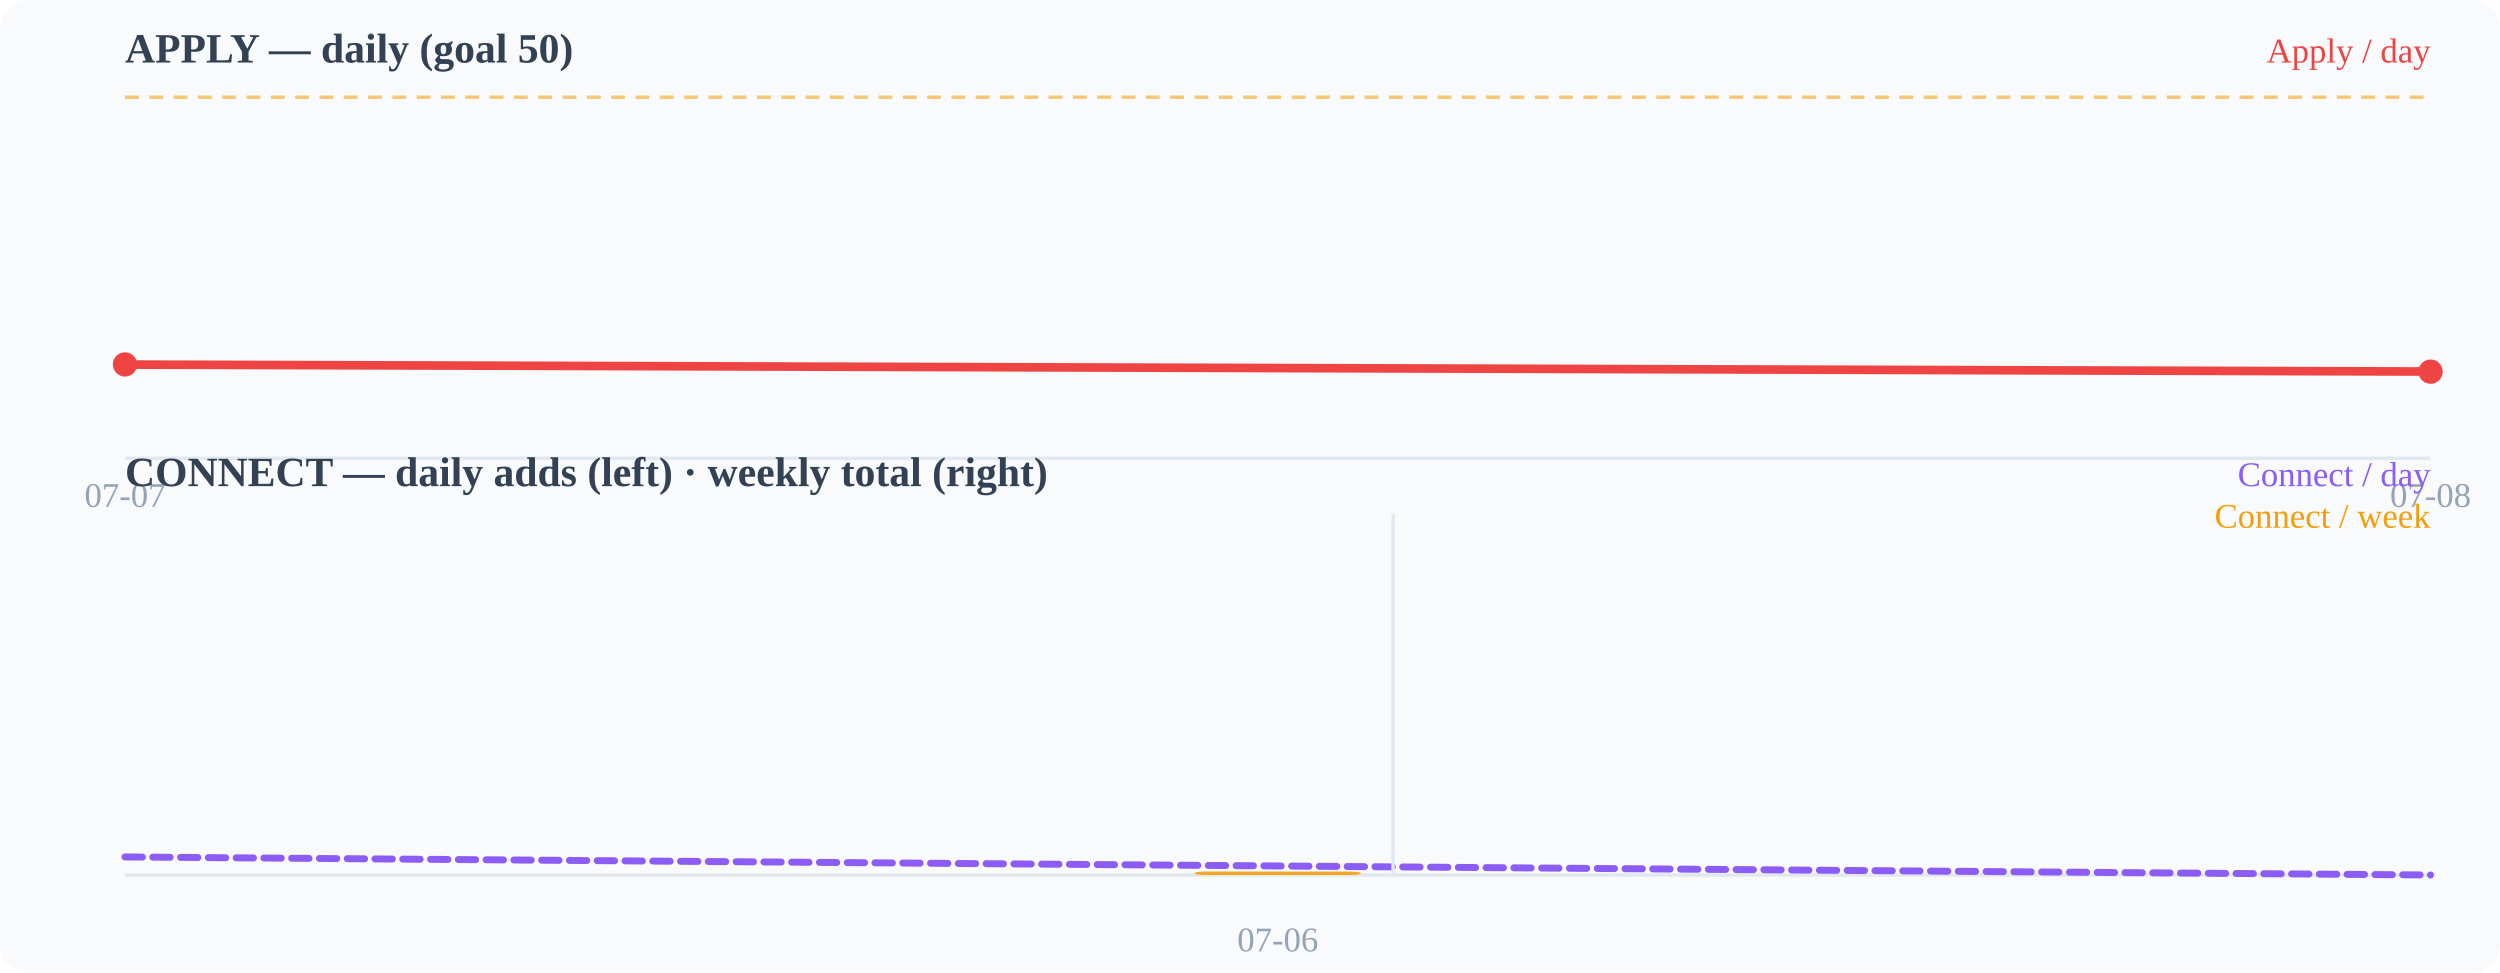
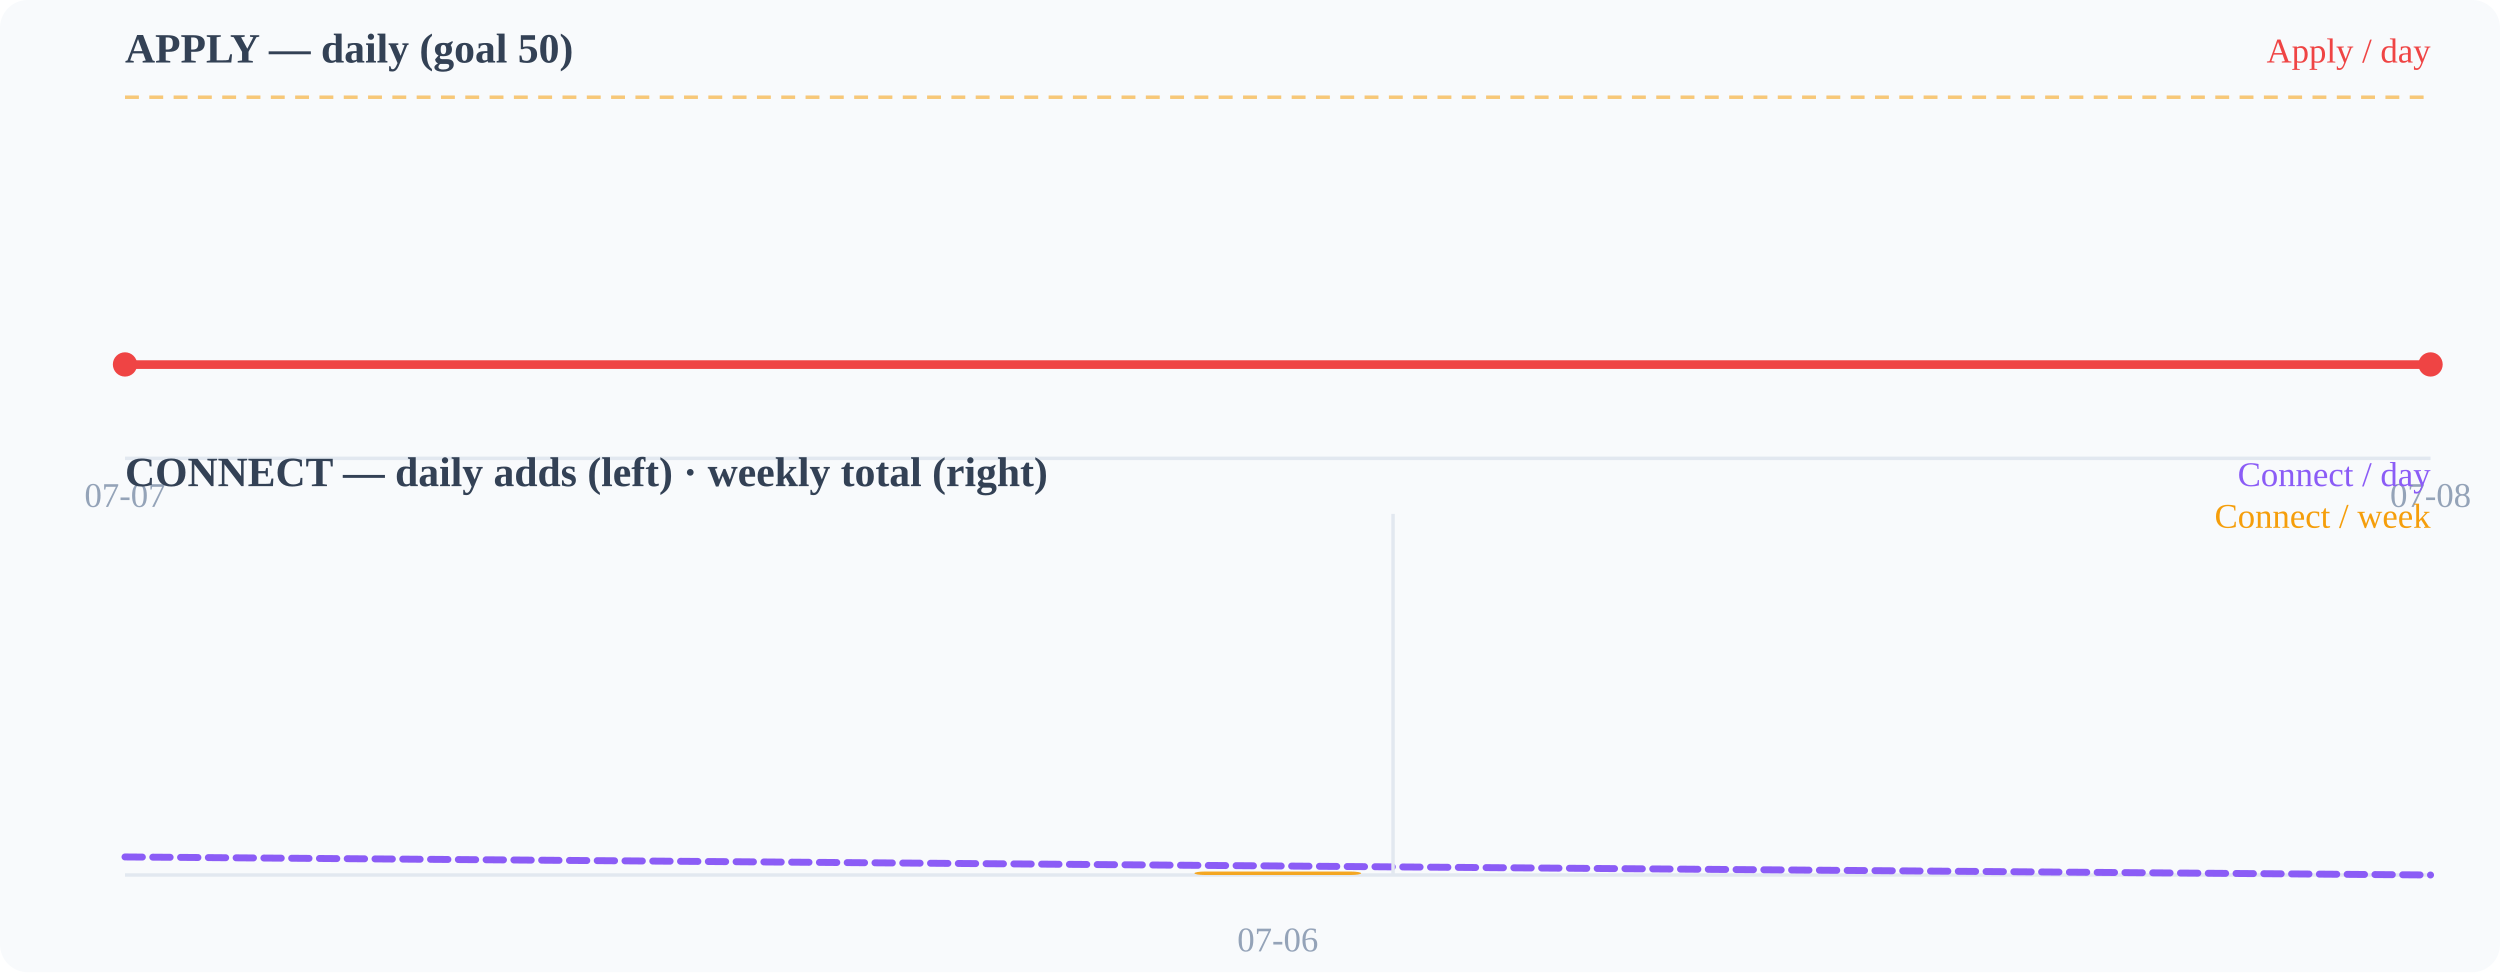
<svg xmlns="http://www.w3.org/2000/svg" width="720" height="280" viewBox="0 0 720 280">
  <rect width="720" height="280" fill="#f8fafc" rx="8" />
  <text x="36" y="18" font-size="12" font-weight="600" fill="#334155">APPLY — daily (goal 50)</text>
  <line x1="36" y1="132" x2="700" y2="132" stroke="#e2e8f0" stroke-width="1" />
  <line x1="36" y1="28.0" x2="700" y2="28.0" stroke="#f59e0b" stroke-width="1" stroke-dasharray="4 3" opacity="0.55" />
-   <polyline points="36.0,105.0 700.0,107.0" fill="none" stroke="#ef4444" stroke-width="2.5" stroke-linecap="round" stroke-linejoin="round" />
+   <polyline points="36.0,105.0 700.0,105.0" fill="none" stroke="#ef4444" stroke-width="2.5" stroke-linecap="round" stroke-linejoin="round" />
  <circle cx="36" cy="104.96" r="3.5" fill="#ef4444" />
-   <circle cx="700" cy="107.04" r="3.5" fill="#ef4444" />
+   <circle cx="700" cy="104.96" r="3.5" fill="#ef4444" />
  <text x="36" y="146" font-size="10" fill="#94a3b8" text-anchor="middle">07-07</text>
  <text x="700" y="146" font-size="10" fill="#94a3b8" text-anchor="middle">07-08</text>
  <text x="36" y="140" font-size="12" font-weight="600" fill="#334155">CONNECT — daily adds (left) · weekly total (right)</text>
  <line x1="36" y1="252" x2="700" y2="252" stroke="#e2e8f0" stroke-width="1" />
  <polyline points="36.0,246.8 700.0,252.0" fill="none" stroke="#8b5cf6" stroke-width="2" stroke-linecap="round" stroke-linejoin="round" stroke-dasharray="5 3" />
  <rect x="344.0" y="251.0" width="48" height="1.0" rx="3" fill="#f59e0b" opacity="0.9" />
  <line x1="401.2" y1="148" x2="401.2" y2="252" stroke="#e2e8f0" stroke-width="1" />
  <text x="368" y="274" font-size="10" fill="#94a3b8" text-anchor="middle">07-06</text>
  <text x="700" y="18" font-size="10" fill="#ef4444" text-anchor="end">Apply / day</text>
  <text x="700" y="140" font-size="10" fill="#8b5cf6" text-anchor="end">Connect / day</text>
  <text x="700" y="152" font-size="10" fill="#f59e0b" text-anchor="end">Connect / week</text>
</svg>
